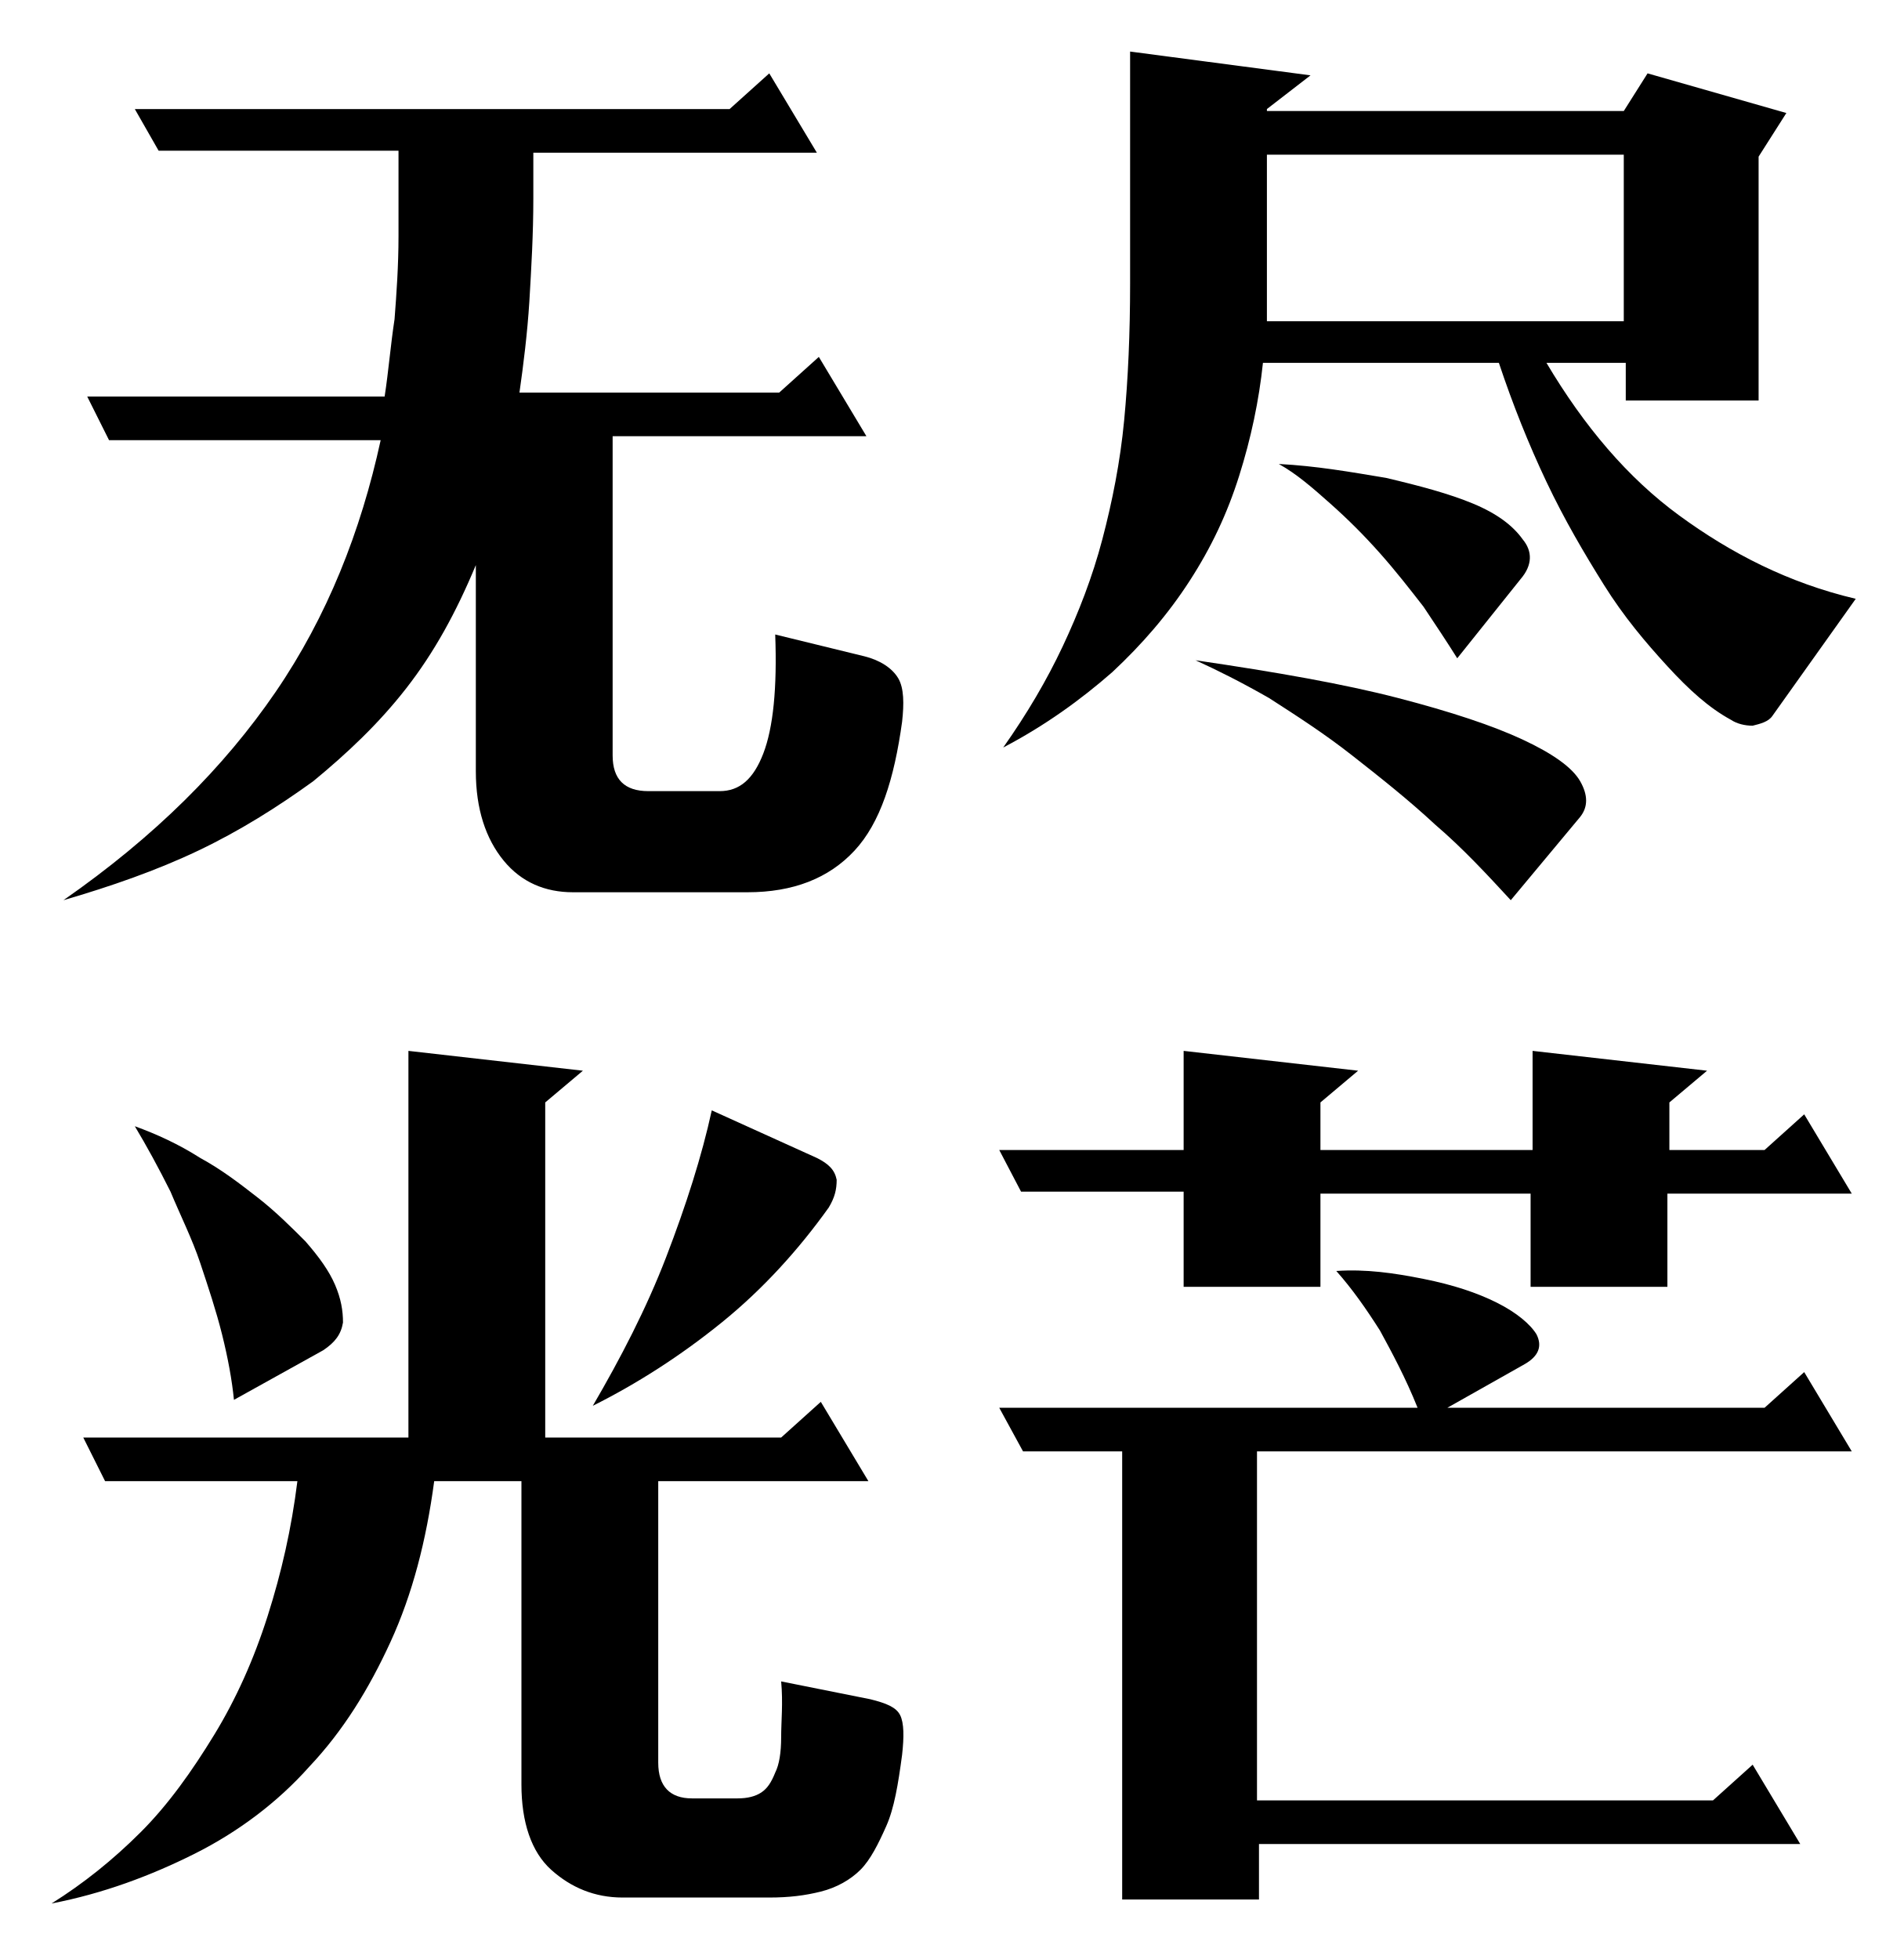
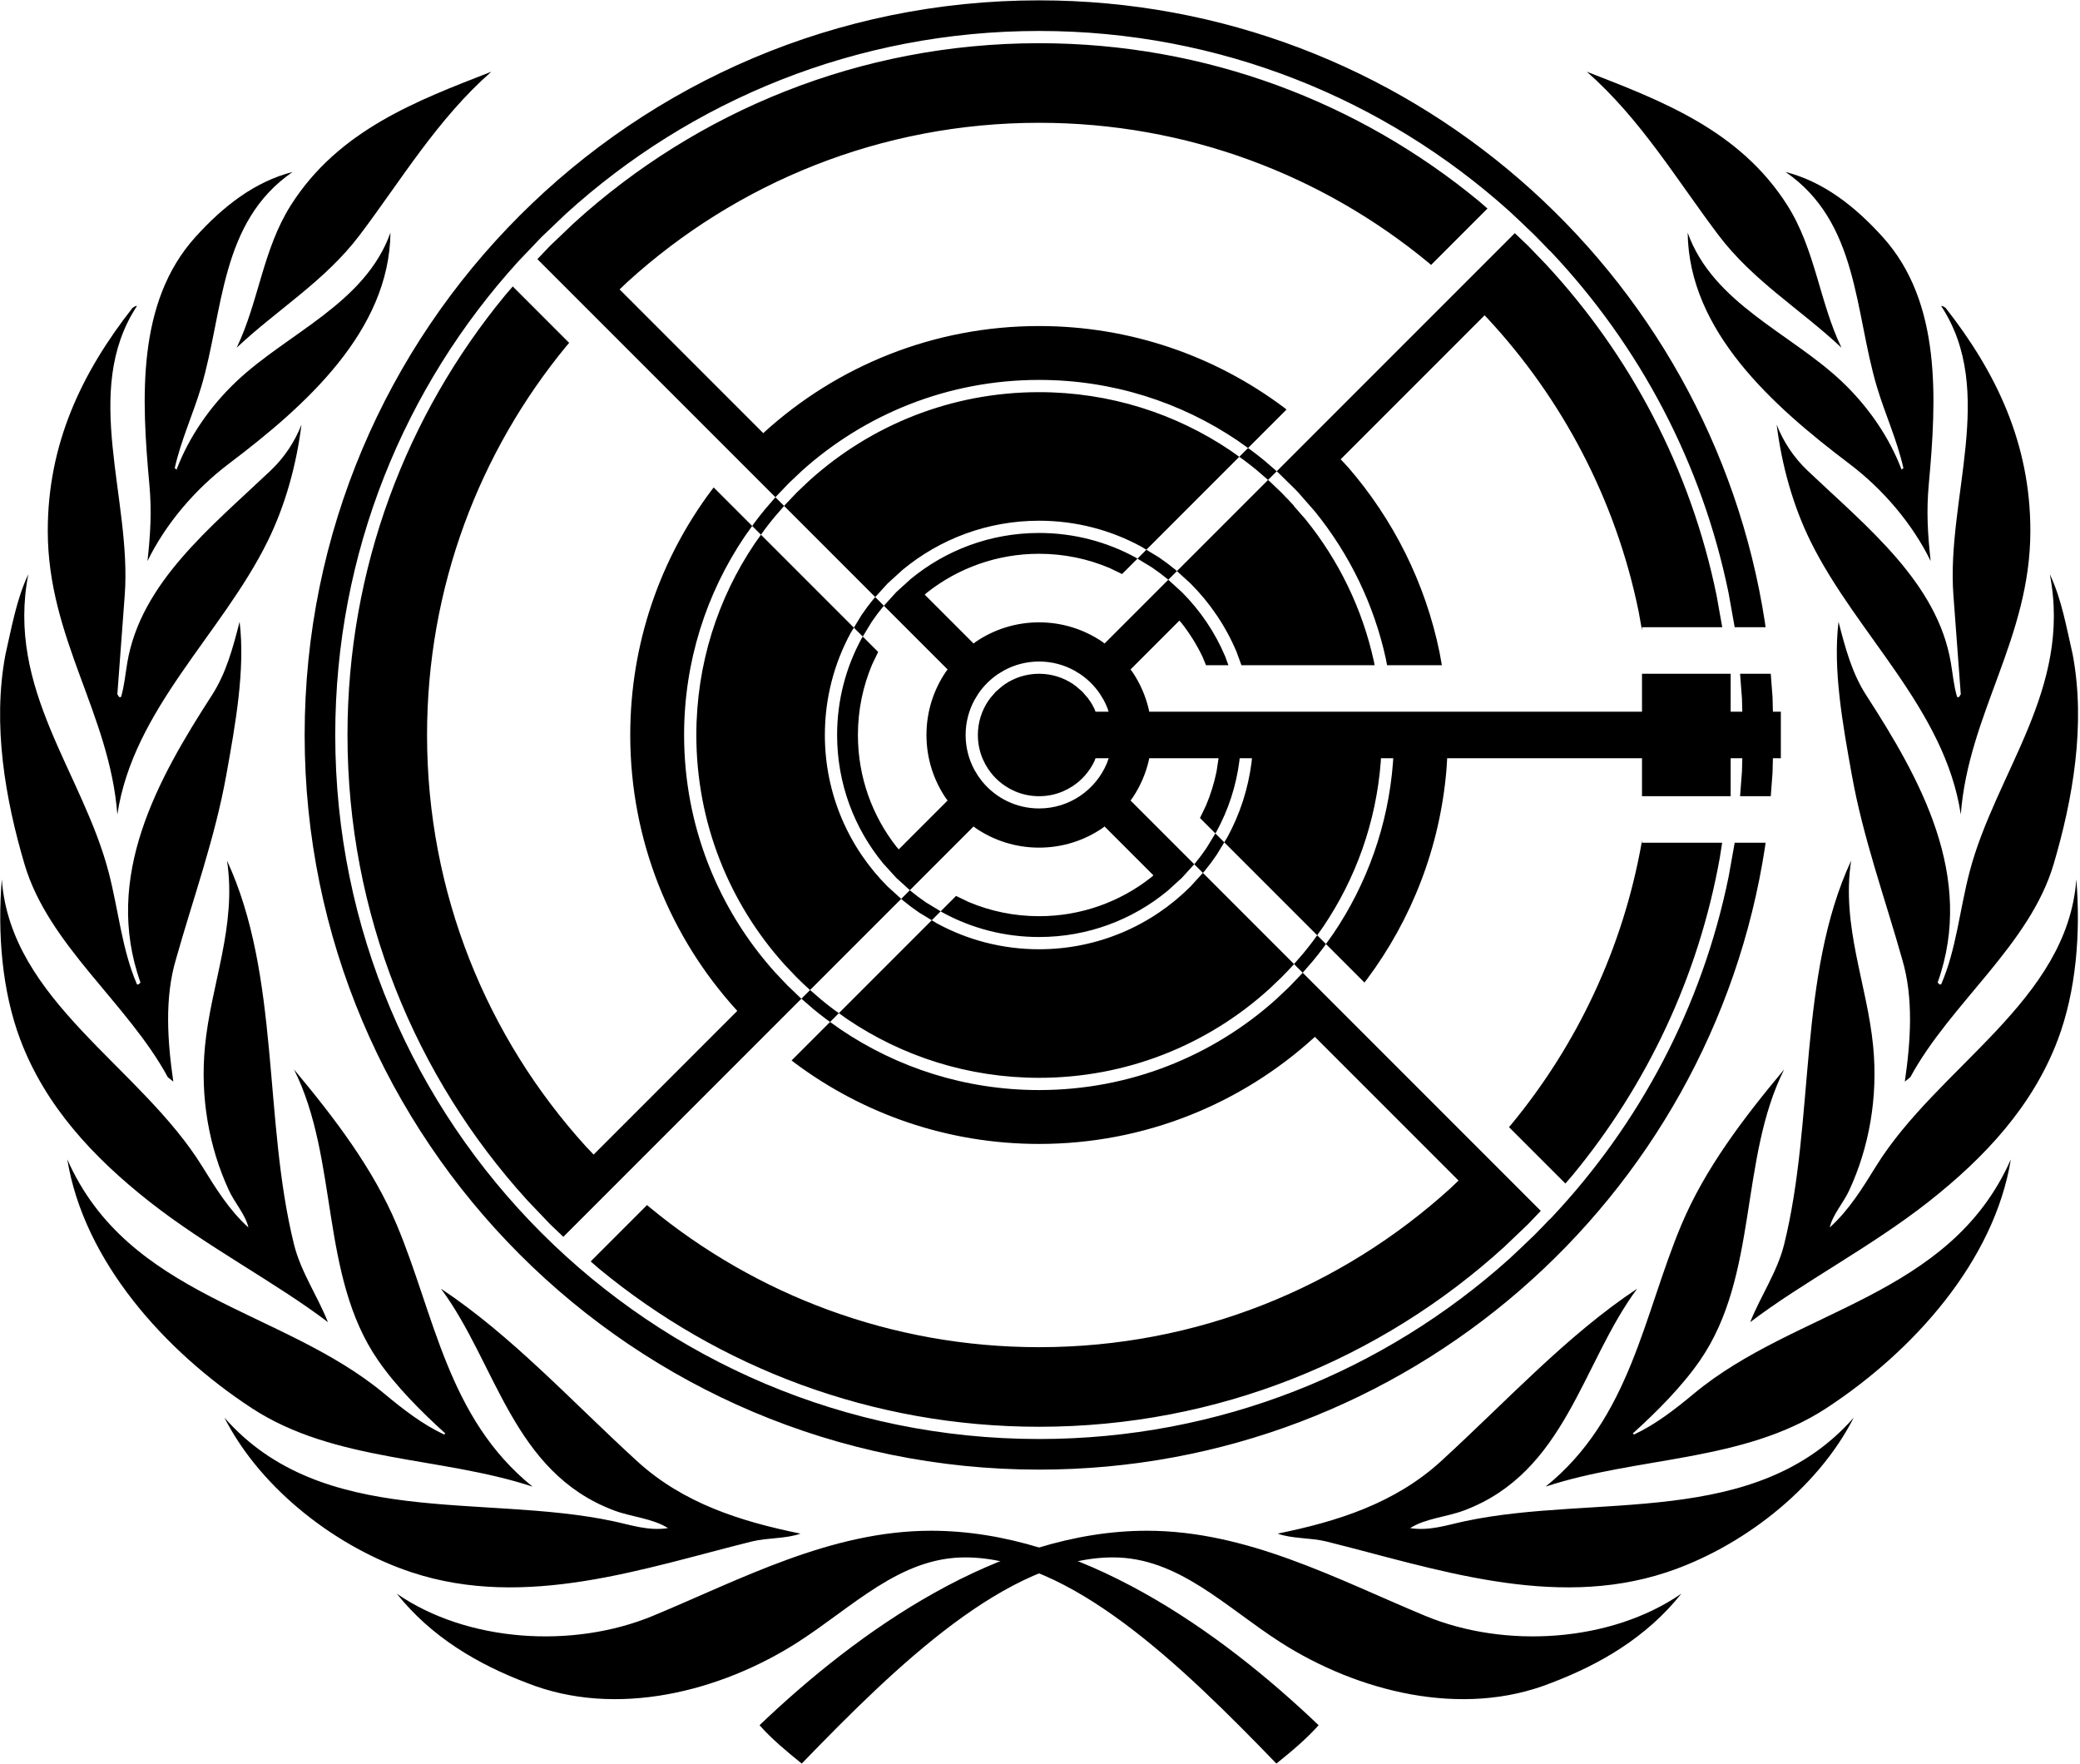
- <svg xmlns="http://www.w3.org/2000/svg" viewBox="0 0 96 98.8">
-   <g>
-     <path d="M26.9,7.6v2.4c0,1.8-0.1,3.5-0.2,5.2c-0.1,1.6-0.3,3.2-0.5,4.6h13.1l2-1.8l2.4,4H30.9v16.1c0,1.2,0.6,1.8,1.8,1.8h3.6   c1,0,1.7-0.6,2.2-1.9c0.5-1.3,0.7-3.3,0.6-6l4.5,1.1c0.8,0.2,1.4,0.6,1.7,1.1c0.3,0.5,0.3,1.3,0.2,2.2c-0.4,2.9-1.1,5.1-2.4,6.5   S40,45,37.7,45h-8.8c-1.4,0-2.6-0.5-3.5-1.6c-0.9-1.1-1.4-2.6-1.4-4.5V28.5c-1,2.4-2.1,4.4-3.5,6.2c-1.4,1.8-3,3.3-4.7,4.7   c-1.8,1.3-3.7,2.5-5.8,3.5c-2.1,1-4.4,1.8-6.8,2.5c4.6-3.2,8.1-6.7,10.7-10.5c2.6-3.8,4.3-8.1,5.3-12.7H5.5l-1.1-2.2h15   c0.2-1.3,0.3-2.6,0.5-3.9c0.1-1.3,0.2-2.7,0.2-4.2V7.6H8L6.8,5.5h30l2-1.8l2.4,4H26.9z" />
-     <path d="M88.8,20.2h-6.8v-1.9h-4c1.9,3.2,4.1,5.8,6.7,7.7c2.6,1.9,5.5,3.4,8.9,4.2l-4.2,5.9c-0.2,0.3-0.6,0.4-1,0.5   c-0.4,0-0.8-0.1-1.1-0.3c-1.1-0.6-2.1-1.5-3.2-2.7c-1.1-1.2-2.2-2.5-3.2-4.1c-1-1.6-2-3.3-2.9-5.2c-0.9-1.9-1.7-3.9-2.4-6H63.7   c-0.2,1.9-0.6,3.8-1.2,5.7c-0.6,1.9-1.4,3.6-2.5,5.3c-1.1,1.7-2.4,3.2-3.9,4.6c-1.6,1.4-3.4,2.7-5.5,3.8c1.2-1.7,2.2-3.4,3-5.1   c0.8-1.7,1.5-3.5,2-5.4c0.5-1.9,0.9-3.9,1.1-6c0.2-2.1,0.3-4.4,0.3-6.9V2.6l9.1,1.2l-2.2,1.7v0.1h18l1.2-1.9l7,2l-1.4,2.2V20.2z    M76.2,45.4c-1.2-1.3-2.4-2.6-3.8-3.8c-1.4-1.3-2.8-2.4-4.2-3.5c-1.4-1.1-2.8-2-4.2-2.9c-1.4-0.8-2.6-1.4-3.7-1.9   c4.1,0.6,7.5,1.2,10.2,1.9c2.7,0.7,4.8,1.4,6.3,2.1c1.5,0.7,2.5,1.4,2.9,2.1c0.4,0.7,0.4,1.3,0,1.8L76.2,45.4z M63.9,15.1   c0,0.2,0,0.4,0,0.6c0,0.2,0,0.4,0,0.5h18V7.8h-18V15.1z M73.5,33.2c-0.5-0.8-1.1-1.7-1.7-2.6c-0.7-0.9-1.4-1.8-2.2-2.7   c-0.8-0.9-1.6-1.7-2.5-2.5c-0.9-0.8-1.7-1.5-2.6-2c1.9,0.1,3.6,0.4,5.4,0.7c1.7,0.4,3.2,0.8,4.4,1.3c1.2,0.5,2,1.1,2.5,1.8   c0.5,0.6,0.5,1.3-0.1,2L73.5,33.2z" />
-   </g>
-   <g>
-     <path d="M33.2,74.7v14.2c0,1.2,0.6,1.8,1.7,1.8h2.3c0.5,0,0.9-0.1,1.2-0.3s0.5-0.5,0.7-1c0.2-0.4,0.3-1,0.3-1.8   c0-0.8,0.1-1.7,0-2.8l4.5,0.9c0.8,0.2,1.3,0.4,1.5,0.8s0.2,1.1,0.1,2c-0.2,1.5-0.4,2.7-0.8,3.6c-0.4,0.9-0.8,1.7-1.3,2.2   c-0.5,0.5-1.2,0.9-2,1.1c-0.8,0.2-1.6,0.3-2.6,0.3h-7.4c-1.4,0-2.6-0.5-3.6-1.4c-1-0.9-1.5-2.4-1.5-4.3V74.7h-4.4   c-0.4,3-1.1,5.7-2.2,8.1c-1.1,2.4-2.4,4.5-4.1,6.3c-1.6,1.8-3.6,3.3-5.8,4.4s-4.6,2-7.2,2.5c1.6-1,3.1-2.2,4.5-3.6   c1.4-1.4,2.6-3.1,3.7-4.9c1.1-1.8,2-3.8,2.7-6c0.7-2.2,1.2-4.4,1.5-6.8H5.3l-1.1-2.2h16.4V53l8.8,1l-1.9,1.6v16.9h11.9l2-1.8l2.4,4   H33.2z M11.8,70.6c-0.1-1-0.3-2.1-0.6-3.3c-0.3-1.2-0.7-2.4-1.1-3.6c-0.4-1.2-1-2.4-1.5-3.6c-0.6-1.2-1.2-2.3-1.8-3.3   c1.1,0.4,2.2,0.9,3.3,1.6c1.1,0.6,2,1.3,2.9,2c0.9,0.7,1.7,1.5,2.4,2.2c0.7,0.8,1.2,1.5,1.5,2.2c0.3,0.7,0.4,1.3,0.4,1.9   c-0.1,0.6-0.4,1-1,1.4L11.8,70.6z M41.8,60.9c-1.5,2.1-3.3,4.1-5.4,5.8c-2.1,1.7-4.3,3.1-6.5,4.2c1.4-2.4,2.7-4.9,3.7-7.5   c1-2.6,1.8-5.1,2.3-7.4l5.3,2.4c0.6,0.3,0.9,0.6,1,1.1C42.2,60,42.1,60.4,41.8,60.9z" />
-     <path d="M59.7,64.8v-4.7h-8.2L50.4,58h9.3v-5l8.8,1l-1.9,1.6V58h10.7v-5l8.8,1l-1.9,1.6V58H89l2-1.8l2.4,4h-9.3v4.7h-6.9v-4.7H66.6   v4.7H59.7z M73,71H89l2-1.8l2.4,4h-30v17.6h23l2-1.8l2.4,4H63.5v2.8h-6.9V73.2h-5L50.4,71h21.1c-0.6-1.5-1.3-2.8-1.9-3.9   c-0.7-1.1-1.4-2.1-2.2-3c1.5-0.1,2.9,0.1,4.4,0.4c1.5,0.3,2.7,0.7,3.7,1.2c1,0.5,1.7,1.1,2,1.6c0.3,0.6,0.1,1.1-0.6,1.5L73,71z" />
-   </g>
+ <svg xmlns="http://www.w3.org/2000/svg" width="1025" height="869" viewBox="0 0 1025 869" fill="none">
+   <path fill-rule="evenodd" clip-rule="evenodd" d="M649.784 850.081C643.868 856.84 636.214 863.159 628.997 868.985C582.373 820.799 527.632 767.396 475.603 767.396C443.344 767.396 420.111 791.952 393.006 809.277C355.391 833.32 303.792 846.86 259.574 829.214C235.793 820.184 212.75 806.883 195.53 785.275C230.331 809.277 282.448 812.503 321.736 796.202C365.164 778.186 409.363 754.264 458.853 754.264C531.808 754.264 601.144 803.612 649.784 850.081ZM110.587 698.532C158.89 753.514 237.669 735.826 302.147 749.556C311.123 751.468 319.556 754.449 329.188 752.97C321.523 748.109 311.363 747.561 302.506 744.225C252.475 725.378 244.675 671.835 217.296 634.982C252.266 658.23 281.24 690.06 313.943 719.973C336.704 740.791 365.061 749.697 394.469 755.681C387.402 758.263 378.157 757.655 370.546 759.542C317.72 772.647 259.15 793.335 202.94 774.784C166.666 762.813 128.917 734.464 110.585 698.531L110.587 698.532ZM33.162 571.278C63.291 639.491 138.988 644.834 189.32 686.678C198.889 694.637 208.376 701.957 218.89 706.862L219.433 706.312C207.818 695.802 195.249 683.279 186.254 670.21C157.487 628.412 167.059 571.281 144.88 526.968C165.031 551.096 183.932 575.943 195.536 603.568C214.209 648.024 220.552 698.743 262.431 732.525C217.104 717.571 164.816 720.548 124 693.813C81.096 665.712 41.333 621.359 33.162 571.277V571.278ZM0.887 433.274C5.245 493.372 69.228 525.474 99.737 574.876C106.252 585.427 112.959 596.318 122.421 604.839C120.946 598.44 115.681 592.77 112.783 586.495C102.998 565.297 98.568 540.767 101.011 515.545C103.984 484.856 116.778 456.357 111.868 424.074C138.164 480.833 129.681 551.793 144.88 613.164C148.242 626.741 156.509 638.621 161.603 651.48C135.766 631.824 101.907 614.378 73.546 592.024C46.118 570.405 22.311 545.067 9.935 512.097C1.017 488.339 -1.302 460.001 0.887 433.271V433.274ZM2.676 322.545C5.761 309.133 8.123 295.25 13.959 282.946C2.91 339.638 40.626 380.59 53.501 429.637C58.355 448.12 60.014 467.761 67.49 485.007C68.188 485.381 68.791 484.656 69.222 484.098C50.613 431.899 77.891 383.657 104.465 342.512C111.451 331.697 114.812 319.104 118.073 306.372C120.945 330.003 115.917 357.354 111.544 381.74C105.916 413.133 95.187 442.556 86.658 472.844C81.042 491.767 82.523 513.122 85.404 532.946L82.697 530.786C62.913 494.264 23.88 465.732 12.091 425.871C2.67 394.013 -3.847 357.207 2.676 322.548V322.545ZM23.541 261.56C23.541 218.658 40.246 183.662 65.304 151.711C66.033 151.349 66.549 150.62 67.49 150.791C39.903 192.75 65.013 245.717 61.465 293.308L57.828 342.155C58.367 342.511 58.367 343.975 59.649 343.415C61.28 337.969 61.773 332.176 62.721 326.552C69.362 287.173 103.942 259.765 133.268 231.963C140.204 225.387 145.284 217.611 148.554 209.256C146.115 228.871 140.644 248.98 131.838 266.803C109.265 312.5 65.669 349.388 57.828 401.321C54.025 351.551 23.541 314.552 23.541 261.56ZM96.252 116.842C110.124 101.464 125.669 89.483 144.176 84.744C108.237 109.458 110.187 153.621 99.186 190.55C95.163 204.053 89.249 216.704 86.107 230.659L87.015 231.386C92.995 215.61 103.255 200.443 116.62 187.833C141.897 163.984 179.903 149.55 192.411 114.663C191.838 163.142 150.514 199.992 112.772 228.502C95.844 241.29 81.458 258.457 72.679 276.454C74.145 263.06 74.811 251.917 73.617 238.843C69.742 196.495 67.227 149.019 96.252 116.842ZM242.126 35.338C215.454 58.742 197.655 88.866 177.165 115.946C160.124 138.47 136.738 152.425 116.628 171.325C127.486 148.803 129.488 122.997 143.275 101.21C166.848 63.953 205.808 49.491 242.126 35.338Z" fill="black" />
+   <path fill-rule="evenodd" clip-rule="evenodd" d="M374.297 850.081C380.214 856.84 387.868 863.158 395.084 868.985C441.71 820.799 496.451 767.396 548.48 767.396C580.738 767.396 603.972 791.952 631.077 809.277C668.69 833.32 720.29 846.86 764.507 829.214C788.29 820.184 811.332 806.883 828.553 785.275C793.751 809.277 741.635 812.503 702.347 796.202C658.919 778.186 614.718 754.264 565.228 754.264C492.274 754.264 422.938 803.612 374.297 850.081ZM913.495 698.532C865.193 753.514 786.412 735.826 721.934 749.556C712.959 751.468 704.527 754.449 694.893 752.97C702.559 748.109 712.72 747.561 721.577 744.225C771.608 725.378 779.408 671.835 806.787 634.982C771.816 658.23 742.843 690.06 710.14 719.973C687.379 740.791 659.022 749.697 629.614 755.681C636.681 758.263 645.925 757.655 653.537 759.542C706.363 772.647 764.931 793.335 821.142 774.784C857.417 762.813 895.165 734.464 913.497 698.531L913.495 698.532ZM990.92 571.278C960.792 639.491 885.095 644.834 834.763 686.678C825.193 694.637 815.707 701.957 805.193 706.862L804.65 706.312C816.264 695.802 828.834 683.279 837.828 670.21C866.596 628.412 857.024 571.281 879.203 526.968C859.05 551.096 840.15 575.943 828.546 603.568C809.874 648.024 803.53 698.743 761.65 732.525C806.977 717.571 859.265 720.548 900.082 693.813C942.987 665.712 982.749 621.359 990.92 571.277V571.278ZM1023.19 433.274C1018.84 493.372 954.854 525.474 924.345 574.876C917.83 585.427 911.123 596.318 901.661 604.839C903.137 598.44 908.4 592.77 911.299 586.495C921.084 565.297 925.513 540.767 923.072 515.545C920.098 484.856 907.304 456.357 912.215 424.074C885.918 480.833 894.401 551.793 879.203 613.164C875.841 626.741 867.572 638.621 862.478 651.48C888.317 631.824 922.176 614.378 950.536 592.024C977.964 570.405 1001.77 545.067 1014.15 512.097C1023.06 488.339 1025.38 460.001 1023.19 433.271V433.274ZM1021.41 322.545C1018.32 309.133 1015.96 295.25 1010.12 282.946C1021.17 339.638 983.456 380.59 970.581 429.637C965.728 448.12 964.068 467.761 956.593 485.007C955.895 485.381 955.291 484.656 954.86 484.098C973.469 431.899 946.191 383.657 919.617 342.512C912.632 331.697 909.27 319.104 906.009 306.372C903.137 330.003 908.165 357.354 912.538 381.74C918.166 413.133 928.895 442.556 937.424 472.844C943.04 491.767 941.559 513.122 938.678 532.946L941.386 530.786C961.169 494.264 1000.2 465.732 1011.99 425.871C1021.41 394.013 1027.93 357.207 1021.41 322.548V322.545ZM1000.54 261.56C1000.54 218.658 983.836 183.662 958.778 151.711C958.049 151.349 957.533 150.62 956.593 150.791C984.179 192.75 959.07 245.716 962.617 293.308L966.255 342.155C965.715 342.511 965.715 343.975 964.433 343.415C962.803 337.969 962.309 332.176 961.361 326.552C954.72 287.173 920.14 259.765 890.815 231.963C883.877 225.387 878.799 217.611 875.529 209.256C877.966 228.871 883.439 248.98 892.245 266.803C914.817 312.5 958.413 349.388 966.255 401.321C970.056 351.551 1000.54 314.552 1000.54 261.56ZM927.83 116.842C913.958 101.464 898.413 89.483 879.905 84.744C915.845 109.457 913.895 153.621 924.896 190.55C928.919 204.053 934.833 216.704 937.976 230.659L937.067 231.386C931.087 215.61 920.827 200.443 907.463 187.833C882.184 163.984 844.179 149.55 831.671 114.664C832.244 163.143 873.568 199.992 911.31 228.502C928.239 241.289 942.624 258.457 951.404 276.454C949.937 263.059 949.272 251.917 950.466 238.843C954.34 196.495 956.854 149.019 927.83 116.842ZM781.957 35.338C808.629 58.742 826.428 88.866 846.918 115.946C863.959 138.47 887.343 152.425 907.454 171.325C896.597 148.804 894.594 122.997 880.808 101.209C857.234 63.953 818.273 49.491 781.957 35.338Z" fill="black" />
+   <path fill-rule="evenodd" clip-rule="evenodd" d="M641.956 479.302L654.901 492.25L759.272 596.641L753.027 603.193L746.476 609.439L741.191 614.479C680.669 669.498 600.271 703.031 512.042 703.031C429.695 703.031 354.17 673.82 295.259 625.193L291.073 621.567L318.862 593.774L320.199 594.933C372.332 637.966 439.168 663.816 512.042 663.816C590.121 663.816 661.269 634.141 714.829 585.452L718.752 581.709L647.95 510.893L647.504 511.32C611.725 543.843 564.198 563.667 512.042 563.667C466.839 563.667 425.114 548.777 391.501 523.635L390.093 522.528L409.061 503.557L414.239 507.24C442.158 526.105 475.814 537.121 512.042 537.121C556.95 537.121 597.905 520.195 628.879 492.373L629.164 492.104L629.16 492.1L629.248 492.024L633.453 488.05L635.537 486.063L641.51 479.815L641.525 479.799L641.956 479.302ZM592.776 430.112L637.681 475.026L642.369 469.615C644.089 467.528 645.761 465.4 647.382 463.232L649.086 460.837L653.41 465.162L652.217 466.842C650.537 469.088 648.806 471.292 647.023 473.452L641.956 479.302L637.681 475.026L637.061 475.743C635.243 477.744 633.379 479.699 631.467 481.61L631.279 481.791L631.109 481.967L629.27 483.706L625.603 487.204L625.207 487.547L624.851 487.883C594.945 514.745 555.401 531.087 512.042 531.087C477.063 531.087 444.568 520.452 417.611 502.238L413.385 499.231L459.166 453.442L461.726 454.997C476.683 463.124 493.824 467.741 512.042 467.741C541.191 467.741 567.58 455.923 586.683 436.817L592.776 430.112ZM809.158 414.08V415.252H848.653L847.523 422.501C837.03 481.255 811.486 534.795 775.023 578.986L771.397 583.172L743.61 555.38L744.768 554.041C777.037 514.933 799.642 467.553 808.928 415.559L809.158 414.08ZM598.919 410.66L603.304 415.047L599.573 421.191C597.676 424 595.647 426.712 593.497 429.319L592.776 430.112L588.51 425.846L588.842 425.482C590.87 423.024 592.782 420.466 594.571 417.818L598.919 410.66ZM512.042 325.962C505.796 325.962 499.919 327.544 494.791 330.332L493.685 331.003L491.807 332.144C487.957 334.747 484.633 338.07 482.032 341.922L480.89 343.801L480.218 344.906C477.432 350.035 475.85 355.913 475.85 362.161C475.85 368.408 477.432 374.286 480.218 379.415L481.696 381.848L482.032 382.399L482.797 383.423L484.114 385.187C490.753 393.232 500.799 398.359 512.042 398.359C527.034 398.359 539.895 389.243 545.389 376.251L546.351 373.624H539.864L539.227 375.239C538.592 376.557 537.863 377.823 537.051 379.026L536.679 379.477L536.21 380.209C534.473 382.532 532.409 384.597 530.087 386.333L529.355 386.802L528.905 387.174L526.421 388.684L526.418 388.686L525.978 388.897L523.781 389.956C520.174 391.482 516.205 392.326 512.042 392.326C507.878 392.326 503.91 391.482 500.303 389.956L498.107 388.897L498.105 388.898L497.665 388.686L497.664 388.684L495.179 387.174L494.728 386.802L493.997 386.333C491.675 384.597 489.611 382.532 487.874 380.209L487.404 379.477L487.033 379.026L485.523 376.54L485.31 376.1L484.252 373.902C482.726 370.294 481.882 366.326 481.882 362.161C481.882 355.913 483.781 350.109 487.033 345.295L487.406 344.843L487.874 344.113L490.713 340.832L490.716 340.831L490.719 340.828L493.997 337.989L494.728 337.519L495.179 337.147C499.993 333.895 505.796 331.995 512.042 331.995C518.288 331.995 524.091 333.895 528.905 337.147L529.355 337.519L530.087 337.989L533.367 340.829L533.368 340.831L533.369 340.832L536.21 344.112L536.678 344.843L537.051 345.295C537.863 346.499 538.592 347.764 539.227 349.083L539.864 350.697H546.311L545.723 348.888C545.183 347.518 544.561 346.189 543.866 344.906L543.194 343.801L542.052 341.922C539.451 338.07 536.128 334.747 532.277 332.144L530.399 331.003L529.293 330.332C524.165 327.544 518.288 325.962 512.042 325.962ZM374.998 263.485L420.78 309.275L424.511 303.13C426.408 300.321 428.437 297.609 430.587 295.002L431.308 294.209L435.573 298.476L435.242 298.84C433.214 301.298 431.301 303.855 429.513 306.503L425.165 313.661L420.78 309.275L419.224 311.836C411.099 326.795 406.483 343.939 406.483 362.161C406.483 391.316 418.299 417.71 437.4 436.817L444.104 442.911L399.198 487.824L404.61 492.513C406.695 494.235 408.823 495.907 410.991 497.528L413.385 499.231L409.061 503.557L407.381 502.362C405.137 500.683 402.932 498.951 400.772 497.169L394.924 492.1L399.198 487.824L398.985 487.64L398.481 487.204C396.482 485.386 394.526 483.52 392.616 481.61L392.435 481.42L392.258 481.252L390.526 479.417L387.023 475.744L386.679 475.347L386.344 474.991C359.487 445.08 343.147 405.528 343.147 362.161C343.147 327.175 353.782 294.673 371.993 267.713L374.998 263.485ZM512.042 262.614C529.219 262.614 545.38 266.966 559.482 274.629L560.532 275.267L564.917 270.88L571.06 274.613C573.869 276.51 576.58 278.539 579.187 280.69L579.98 281.411L575.715 285.678L575.35 285.346C572.893 283.317 570.336 281.404 567.689 279.615L560.532 275.267L552.947 282.854L546.791 279.888C536.111 275.37 524.368 272.871 512.042 272.871C491.242 272.871 472.104 279.985 456.926 291.915L455.69 292.999L479.759 317.075L481.015 316.136C489.872 310.151 500.549 306.656 512.042 306.656C523.535 306.656 534.212 310.151 543.069 316.136L544.324 317.075L575.715 285.678L582.418 291.771C591.423 300.778 598.711 311.503 603.747 323.413L605.343 327.772H594.307L592.511 323.45C589.69 317.595 586.25 312.094 582.274 307.034L581.189 305.797L557.12 329.873L558.058 331.127C561.798 336.665 564.566 342.912 566.115 349.626L566.32 350.697H600.56H610.858H616.97H680.508H686.558H713.163H809.158V331.995H812.133H851.443H852.846V350.697H858.588L858.426 344.31L857.49 331.995H872.61L873.487 343.532L873.668 350.697H877.577V373.624H873.668L873.487 380.789L872.61 392.326H857.49L858.426 380.012L858.588 373.624H852.846V392.326H851.521H812.096H809.158V373.624H713.148L712.819 378.943C709.626 417.678 695.48 453.308 673.484 482.724L672.378 484.133L653.411 465.162L657.093 459.982C673.596 435.549 684.091 406.723 686.457 375.622L686.571 373.624H680.502L680.443 375.158C678.158 405.186 668.026 433.019 652.091 456.609L649.086 460.837L603.304 415.047L604.86 412.486C610.955 401.266 615.074 388.818 616.752 375.608L616.941 373.624H610.885L610.769 374.839C609.186 387.295 605.302 399.032 599.557 409.61L598.919 410.66L591.334 403.074L594.299 396.916C596.558 391.576 598.311 385.968 599.5 380.155L600.497 373.624H566.32L566.115 374.696C564.566 381.41 561.798 387.657 558.058 393.194L557.12 394.449L581.227 418.561L588.51 425.846L582.418 432.551L575.715 438.644L575.35 438.976C558.146 453.177 536.09 461.707 512.042 461.707C494.865 461.707 478.704 457.355 464.602 449.693L463.552 449.055L471.137 441.467L477.293 444.434C487.973 448.952 499.716 451.45 512.042 451.45C532.842 451.45 551.98 444.336 567.158 432.406L568.395 431.323L544.324 407.247L543.069 408.186C534.212 414.171 523.535 417.666 512.042 417.666C500.549 417.666 489.872 414.171 481.015 408.186L479.759 407.247L448.369 438.644L448.734 438.976C451.191 441.005 453.748 442.917 456.395 444.705L463.552 449.055L459.166 453.442L453.023 449.709C450.215 447.811 447.504 445.782 444.897 443.631L444.104 442.911L448.369 438.644L441.666 432.551L435.573 425.846L435.242 425.482C421.044 408.274 412.515 386.214 412.515 362.161C412.515 344.98 416.866 328.816 424.527 314.711L425.165 313.661L432.75 321.248L429.785 327.405C425.267 338.088 422.77 349.832 422.77 362.161C422.77 382.965 429.882 402.107 441.81 417.287L442.895 418.524L466.964 394.449L466.026 393.194C460.042 384.335 456.548 373.656 456.548 362.161C456.548 350.665 460.042 339.985 466.026 331.127L466.964 329.873L435.573 298.476L441.666 291.771L448.184 285.846L448.734 285.346C465.938 271.145 487.994 262.614 512.042 262.614ZM624.886 236.497L625.603 237.118L625.608 237.123L631.467 242.711L633.828 245.187L634.822 246.162L635.545 246.988L637.061 248.579L637.681 249.296L637.618 249.357L643.332 255.885C659.612 275.981 671.373 299.887 677.07 326.058L677.396 327.772H611.76L609.305 321.064C603.964 308.433 596.234 297.058 586.683 287.504L579.98 281.411L624.886 236.497ZM512.042 193.234C547.021 193.234 579.516 203.87 606.473 222.083L610.699 225.09L615.023 220.765L616.703 221.959C618.947 223.638 621.151 225.37 623.311 227.152L629.16 232.221L624.886 236.497L619.474 231.808C617.389 230.087 615.261 228.415 613.093 226.794L610.699 225.09L564.917 270.88L562.358 269.324C547.401 261.198 530.26 256.581 512.042 256.581C486.536 256.581 463.144 265.629 444.897 280.69L444.104 281.411L442.199 283.143L437.4 287.504L431.308 294.209L386.403 249.294L387.023 248.577L387.055 248.544L392.616 242.711L392.805 242.532L392.975 242.354L394.822 240.607L398.481 237.118L398.877 236.776L399.233 236.439C429.139 209.577 468.682 193.234 512.042 193.234ZM252.686 141.149L280.474 168.942L279.315 170.281C236.292 222.423 210.445 289.274 210.445 362.161C210.445 440.254 240.115 511.417 288.795 564.987L292.536 568.911L363.338 498.095L362.913 497.649C330.395 461.864 310.576 414.327 310.576 362.161C310.576 316.95 325.462 275.216 350.6 241.597L351.706 240.189L370.674 259.159L371.868 257.48C373.547 255.234 375.277 253.03 377.06 250.87L382.128 245.02L386.403 249.294L381.715 254.707C379.995 256.794 378.322 258.921 376.701 261.089L374.998 263.485L370.674 259.159L366.991 264.34C348.13 292.263 337.115 325.925 337.115 362.161C337.115 407.077 354.038 448.041 381.855 479.021L382.124 479.306L382.128 479.302L382.203 479.389L386.186 483.606L388.163 485.679L394.426 491.669L394.924 492.1L376.134 510.893L305.332 581.709L277.607 609.439L271.058 603.193L264.812 596.641L259.772 591.354C204.765 530.82 171.238 450.407 171.238 362.161C171.238 279.798 200.443 204.258 249.062 145.335L252.686 141.149ZM746.476 114.883L753.027 121.129L753.035 121.138L761.543 129.957C803.334 174.859 833.154 231.054 845.922 293.463L848.708 309.07H809.158V310.593L807.511 301.366C796.211 246.138 769.822 196.407 732.84 156.67L731.586 155.372L660.67 226.303L664.38 230.29C686.544 255.883 702.371 287.117 709.415 321.55L710.527 327.772H683.534L682.964 324.769C677.064 297.663 664.883 272.902 648.02 252.09L639.955 242.874L638.179 241.011L629.66 232.655L629.658 232.652L629.16 232.221L746.476 114.883ZM512.042 21.29C594.389 21.29 669.914 50.502 728.825 99.128L733.011 102.754L705.222 130.548L703.885 129.389C651.751 86.356 584.915 60.505 512.042 60.505C433.963 60.505 362.815 90.181 309.256 138.87L305.332 142.612L376.135 213.429L376.58 213.002C412.359 180.479 459.886 160.655 512.042 160.655C557.244 160.655 598.969 175.545 632.583 200.687L633.991 201.794L615.023 220.765L609.844 217.081C581.926 198.216 548.27 187.201 512.042 187.201C467.134 187.201 426.179 204.127 395.204 231.949L394.92 232.217L394.924 232.221L394.837 232.296L390.625 236.277L388.547 238.258L382.559 244.522L382.128 245.02L292.536 155.411L264.812 127.681L271.058 121.129L277.607 114.883L282.893 109.843C343.415 54.823 423.813 21.29 512.042 21.29ZM512.042 0.174C693.184 0.174 843.243 133.278 869.788 307.034L870.046 309.07H854.835L851.831 292.247C838.693 228.029 807.813 170.273 764.537 124.328L763.589 123.363L763.537 123.414L760.161 119.873L755.924 115.558L750.741 110.616L750.763 110.595L743.703 103.981C682.289 48.817 601.084 15.257 512.042 15.257C422.252 15.257 340.431 49.384 278.838 105.376L273.342 110.616L266.793 116.862L266.791 116.863L266.363 117.313L260.547 123.414L255.308 128.911C199.327 190.516 165.206 272.354 165.206 362.161C165.206 553.751 320.489 709.064 512.042 709.064C601.084 709.064 682.289 675.504 743.703 620.34L750.763 613.727L750.742 613.705L755.922 608.765L760.165 604.445L763.537 600.907L763.589 600.959L764.537 599.993C807.813 554.049 838.693 496.293 851.831 432.074L854.835 415.252H870.046L869.788 417.287C843.243 591.043 693.184 724.147 512.042 724.147C312.161 724.147 150.126 562.081 150.126 362.161C150.126 162.241 312.161 0.174 512.042 0.174Z" fill="black" />
</svg>
